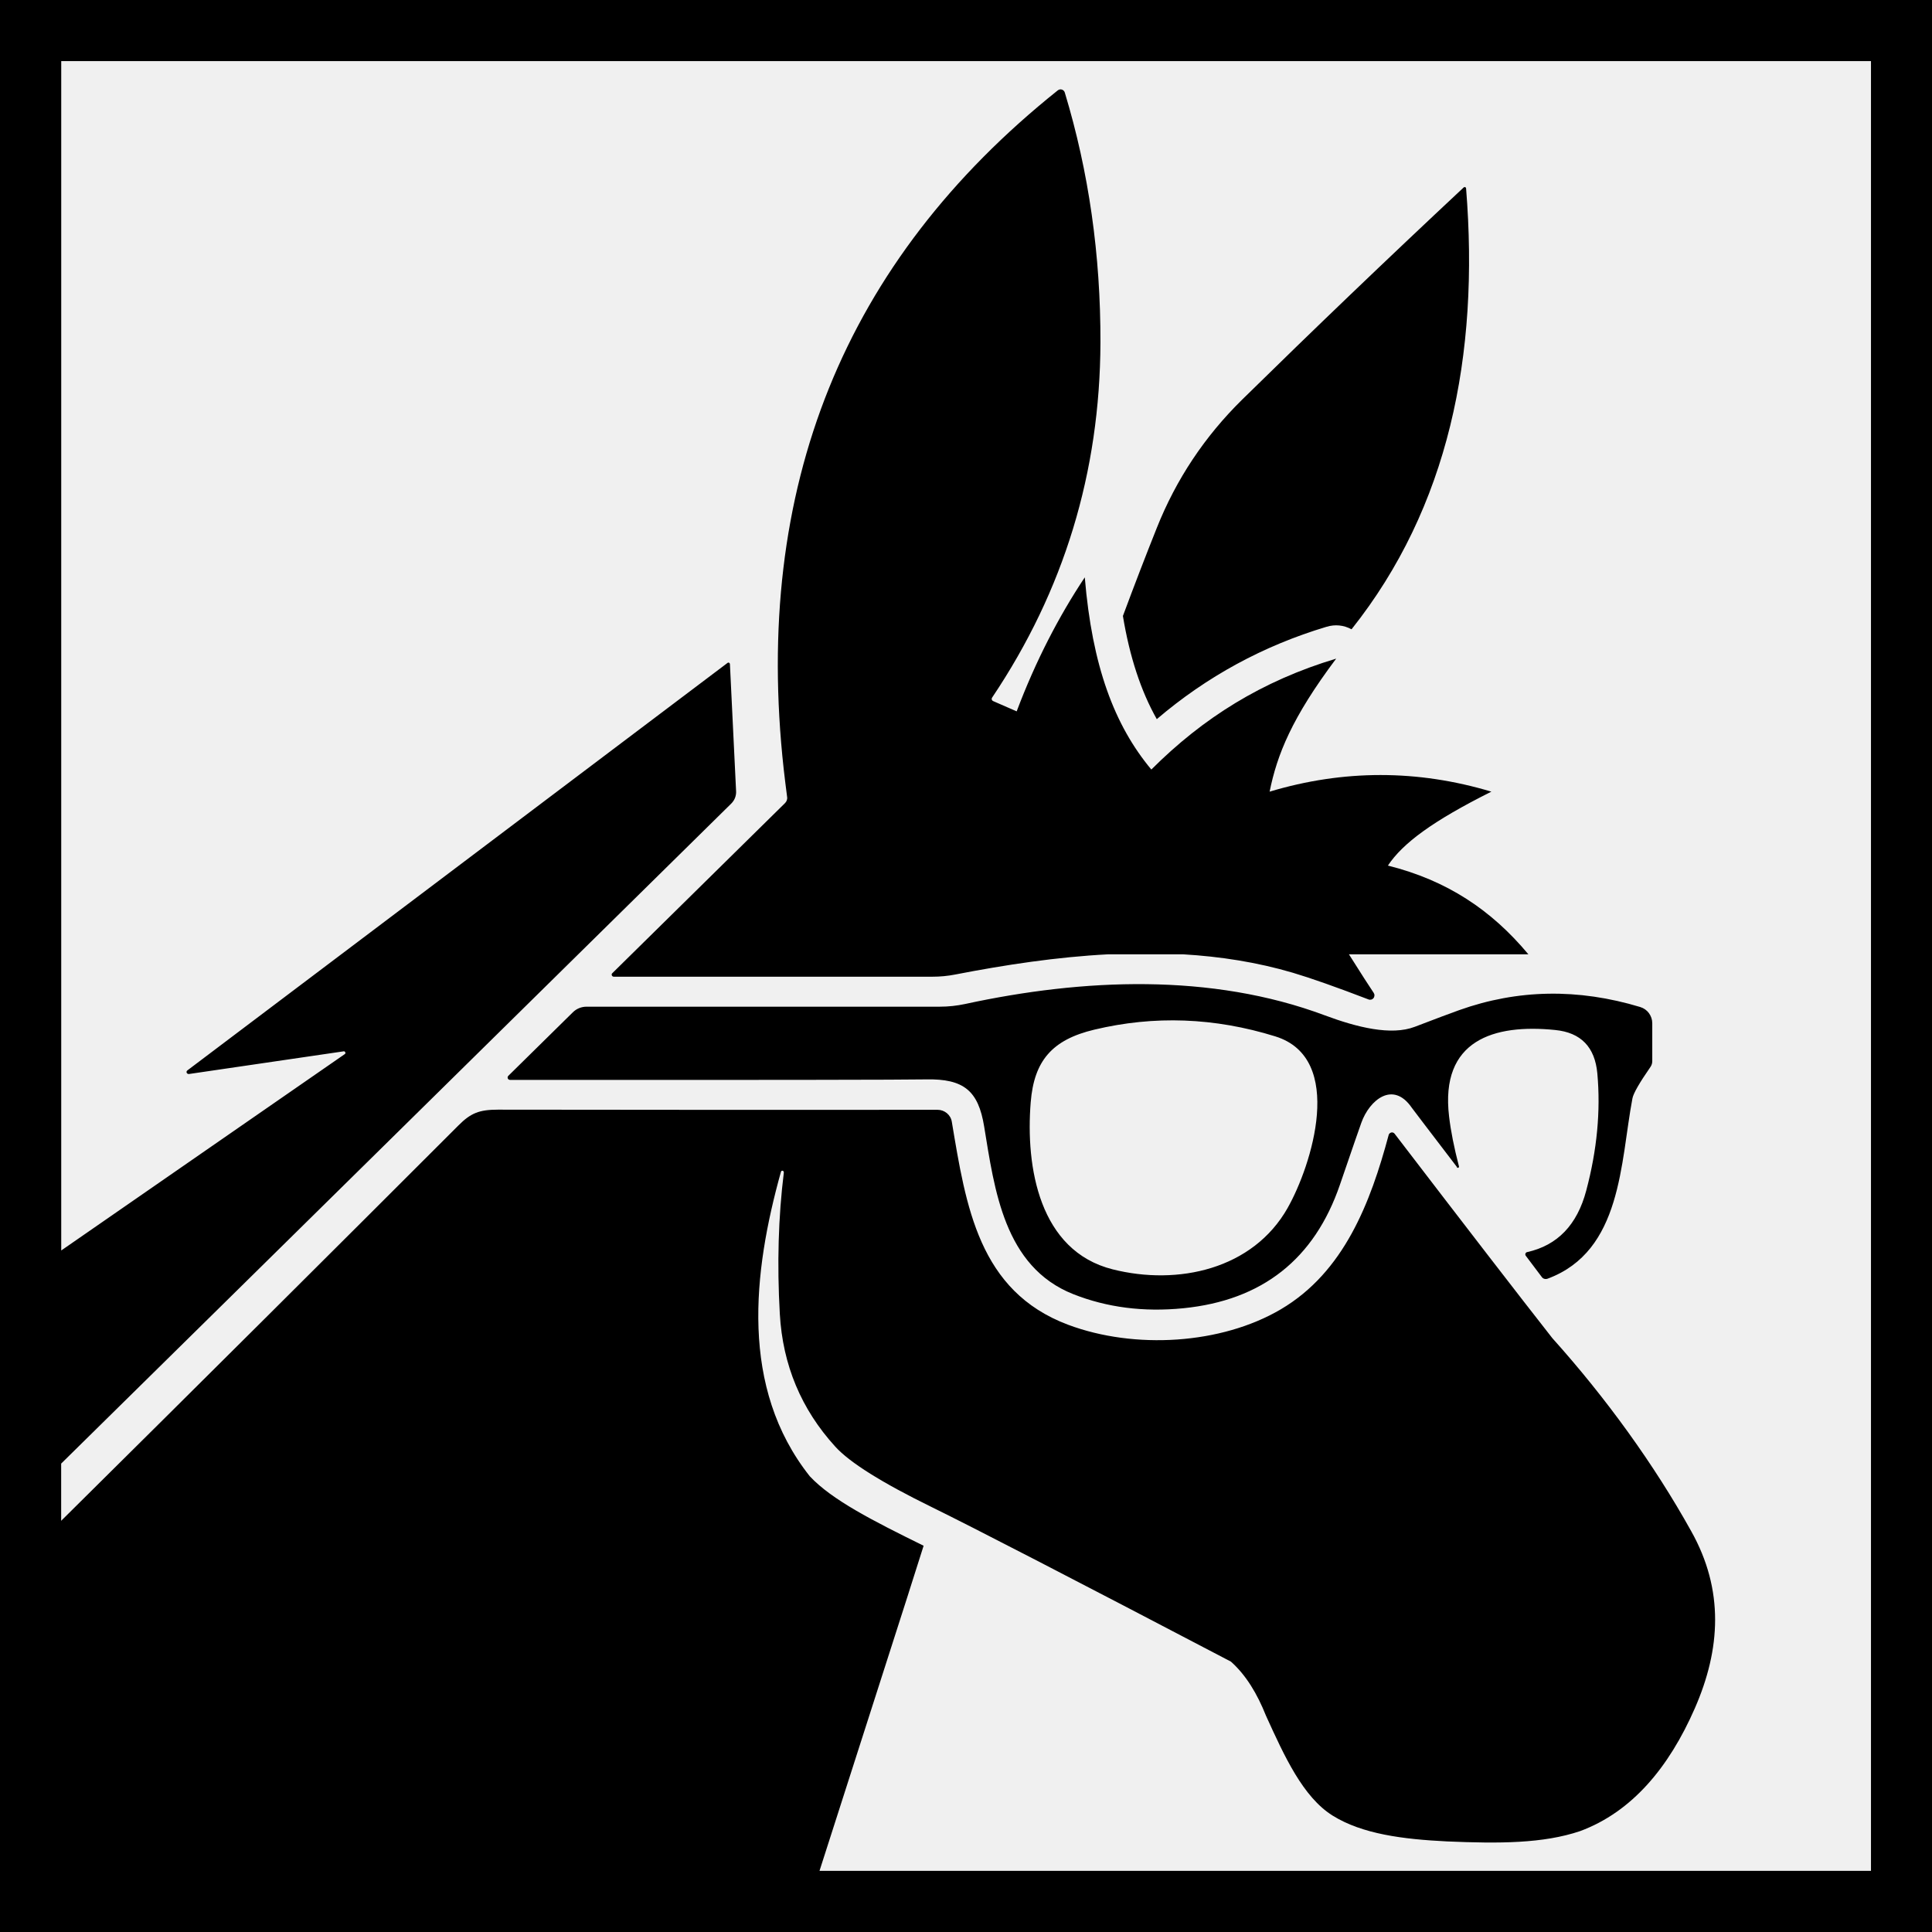
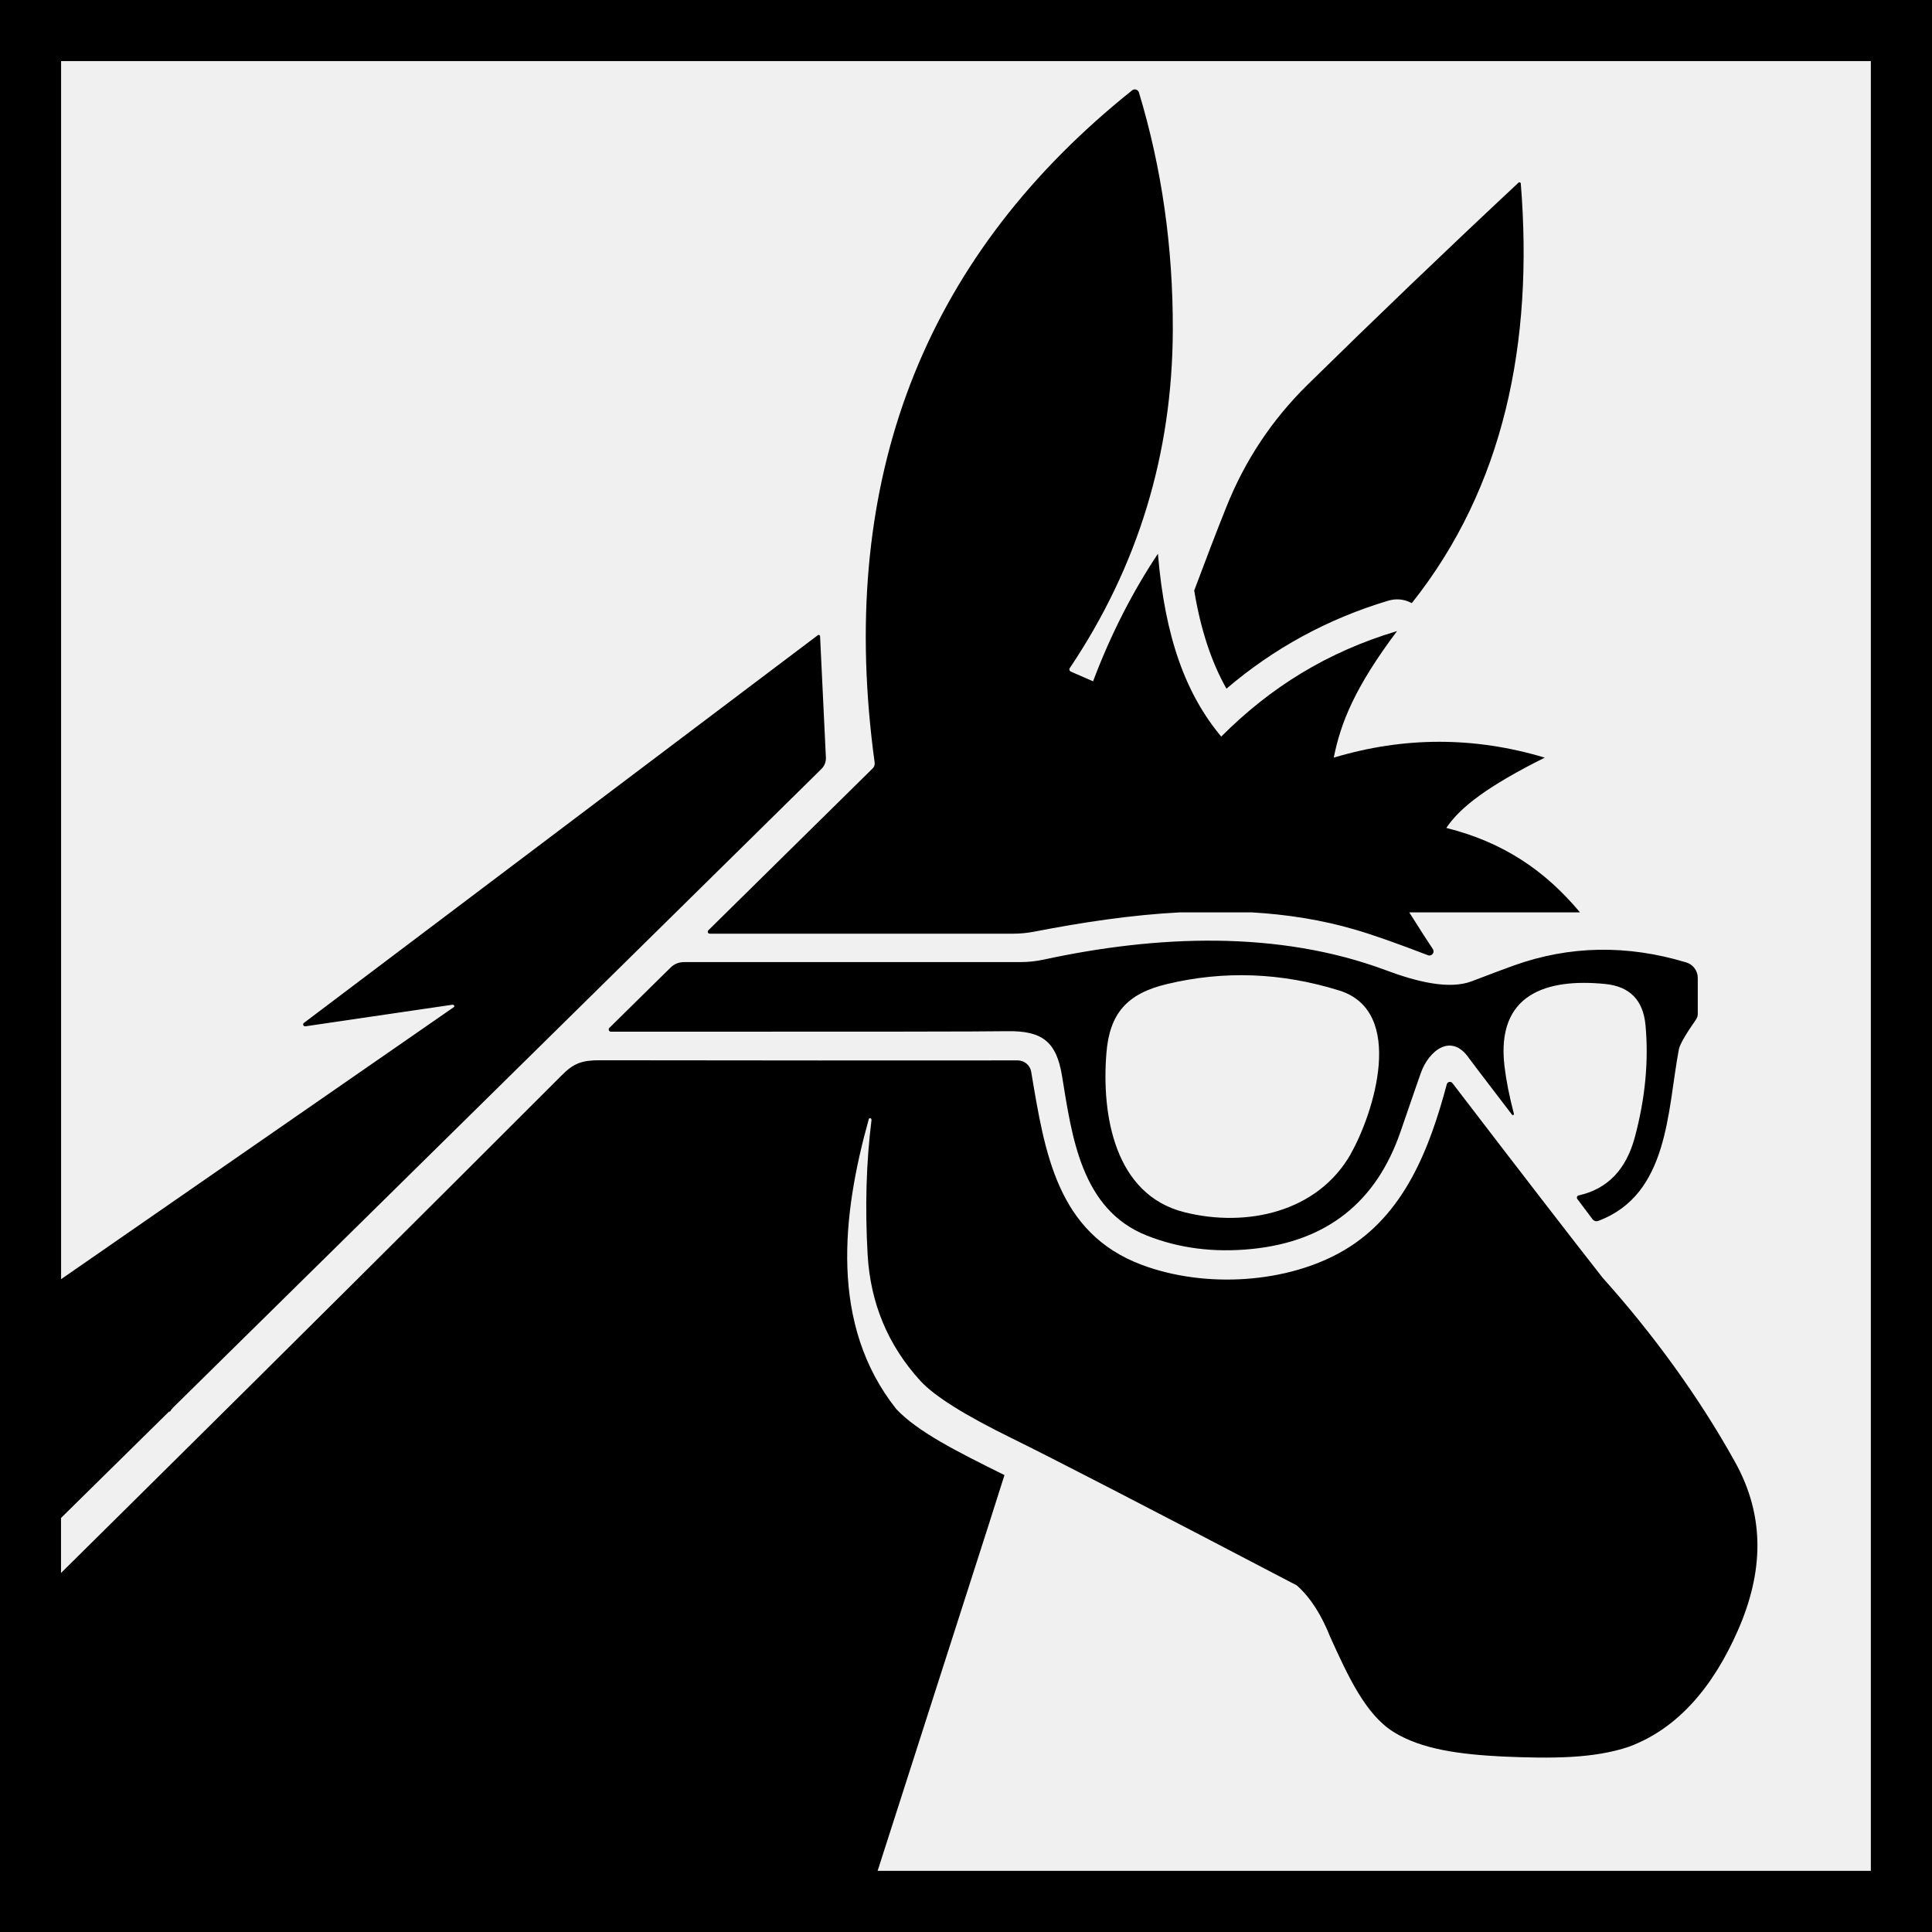
<svg xmlns="http://www.w3.org/2000/svg" viewBox="0 0 272.6 272.6" width="272.6" height="272.6">
  <style>@media(prefers-color-scheme:dark){path{fill:#fff}}</style>
-   <path d="m0 0h272.6v272.6h-272.6zm110.58 165.41c.01-.05 0-.1-.03-.14c-.03-.04-.06-.07-.11-.08c-.05-.01-.09-.01-.14.01c-.04.02-.08.05-.1.1c-3.97 14.22-5.85 30.49 4.06 43c3.13 3.34 8.87 6.26 16.06 9.8l-2.13 6.7v.01l-12.56 39.16h148.36v-255.35h-255.35v167.82l27.62-19.13h0l12.39-8.58c.04-.03.07-.06.08-.11c.01-.04.01-.09-.01-.14c-.02-.04-.05-.08-.09-.11c-.04-.03-.09-.04-.14-.03l-21.83 3.2c-.06.01-.13-.01-.19-.04c-.06-.03-.1-.08-.13-.14c-.03-.06-.03-.12-.01-.18c.02-.06.05-.11.11-.15l76.22-57.5c.03-.02.07-.04.1-.04c.04 0 .08 0 .11.02c.03.02.06.04.08.07c.02.03.03.07.04.11l.87 17.95c.02.32-.04.64-.15.94c-.12.3-.3.57-.53.8l-66.93 65.93l-27.62 27.2v8.07c19.48-19.29 38.16-37.89 56.06-55.79h0c1.74-1.75 2.95-2.22 5.57-2.22c22.75.03 43.43.04 62.03.02c.48 0 .95.17 1.32.48c.37.31.62.74.69 1.22c1.99 11.89 3.79 23.9 16.41 28.63c9.38 3.51 21.61 2.77 30.01-2.18c8.91-5.25 12.65-15.02 15.22-24.61c.03-.09.07-.16.14-.22c.07-.06.15-.1.23-.12c.09-.02.18-.01.26.02c.08.03.15.08.21.16c10.1 13.19 17.52 22.81 22.26 28.85c7.57 8.43 14.35 17.81 19.57 27.2c4.69 8.34 4.17 16.69.52 25.03c-3.65 8.34-8.87 14.6-16.17 17.31c-5.22 1.77-11.47 1.77-18.77 1.46c-6.26-.31-11.99-1.04-16.17-3.65c-4.17-2.61-6.78-8.34-9.39-14.08c-1.25-3.13-2.82-5.74-4.95-7.64c-22.24-11.64-36.3-18.9-42.17-21.78c-7.05-3.45-11.61-6.3-13.66-8.56c-4.8-5.27-7.41-11.51-7.82-18.72c-.4-7.04-.21-13.69.57-19.97zm29.41-66.99c-.03.04-.05.09-.06.14c-.01.05 0 .1.01.15c.01.05.04.1.08.13c.03.04.08.07.13.09c1.12.49 2.22.97 3.3 1.44c2.68-7.11 5.95-13.41 9.61-18.91c1.04 12.52 4.17 20.86 9.39 27.12c7.3-7.3 15.65-12.52 26.08-15.65c-6.26 8.34-8.34 13.56-9.39 18.77q15.65-4.69 31.29 0c-8.34 4.17-12.52 7.3-14.6 10.43c8.34 2.09 14.6 6.26 19.82 12.52h-25.32c1.74 2.75 2.9 4.57 3.5 5.45c.07.11.11.24.1.37c-.01.13-.05.26-.13.36c-.08.1-.19.18-.32.21c-.13.03-.26.03-.38-.02c-4.54-1.74-8.1-3-10.69-3.77c-5.02-1.48-10.22-2.29-15.49-2.6h-10.56c-7.25.38-14.52 1.48-21.57 2.85c-1.06.21-2.14.31-3.21.31h-44.98c-.06 0-.12-.02-.16-.05c-.05-.03-.09-.08-.11-.13c-.02-.05-.03-.11-.02-.17c.01-.06.04-.11.08-.14l24.38-24.01c.11-.11.2-.25.25-.4c.05-.15.07-.31.04-.47c-.17-1.29-.33-2.6-.48-3.91q-6.57-59.62 38.67-95.78c.08-.06.18-.11.28-.13c.1-.02.2-.01.3.02c.1.03.19.09.26.16c.07.07.12.16.15.26c3.39 11.19 5.06 22.94 5.03 35.26c-.06 18.32-5.15 35.01-15.26 50.07zm65.58 66.24c-4.13-5.4-6.25-8.19-6.37-8.36c-2.65-3.86-5.97-1.1-7.12 2.12c-.22.6-1.23 3.51-3.02 8.74c-3.6 10.51-10.97 16.32-22.1 17.43c-5.6.56-10.78-.11-15.53-1.99c-9.77-3.87-11.11-14.78-12.57-23.66c-.82-5.03-2.86-6.75-8.2-6.64c-2.91.06-22.47.09-58.69.07c-.07 0-.13-.02-.19-.05c-.06-.04-.1-.09-.13-.15c-.03-.06-.03-.13-.02-.2c.01-.07.05-.13.09-.17l9.1-8.96c.52-.52 1.22-.8 1.95-.8h49.86c1.19 0 2.38-.13 3.55-.38c16.62-3.6 34.72-4.39 50.74 1.6c4.58 1.71 9.38 2.89 12.7 1.62q4.41-1.69 6.26-2.35q12.39-4.42 25.56-.44c.49.15.92.45 1.22.86c.3.41.47.91.47 1.42v5.36c0 .29-.09.58-.26.82c-1.56 2.25-2.41 3.73-2.54 4.44c-1.71 9.04-1.46 21.54-11.97 25.43c-.14.05-.3.06-.45.02c-.15-.04-.28-.13-.37-.26l-2.26-3c-.03-.04-.06-.1-.06-.15c-.01-.06 0-.11.02-.16c.02-.05.05-.1.09-.13c.04-.04.09-.06.14-.07c4.28-.95 7.06-3.84 8.34-8.67c1.53-5.74 2.05-11.25 1.57-16.54c-.34-3.73-2.32-5.77-5.95-6.13c-8.66-.88-16.25 1.43-14.97 12.19c.24 2.07.71 4.41 1.39 7.03c.02.04.02.08 0 .12c-.01.04-.04.07-.08.09c-.04.02-.08.02-.12.01c-.04-.01-.07-.04-.09-.07zm.96-138.22c.03-.02.06-.04.1-.04c.03-.01.07-.01.1.01c.04.01.07.03.09.06c.02.03.04.06.04.1c1.9 23.58-2.49 45.04-16.16 62.22q-1.7-.9-3.54-.35q-13.37 4.01-23.94 13.03q-3.36-5.94-4.78-14.56c1.63-4.39 3.22-8.51 4.76-12.37c2.75-6.92 6.78-12.96 12.08-18.17c9.94-9.76 20.35-19.74 31.25-29.93zm-24.84 143.98c3.35-5.91 8.22-21.1-1.75-24.19c-8.57-2.66-17.08-2.97-25.53-.95c-5.97 1.42-8.51 4.4-8.98 10.25c-.74 9.15 1.2 20.96 11.56 23.57c9.2 2.32 19.79.02 24.71-8.69z" />
+   <path d="m0 0h272.6v272.6h-272.6zm122.95 157.99c.01-.04 0-.09-.03-.13c-.02-.04-.06-.07-.11-.08c-.04-.01-.09-.01-.13.01c-.04.02-.08.05-.09.09c-3.78 13.53-5.57 29.01 3.86 40.92c2.98 3.18 8.44 5.95 15.28 9.33l-2.03 6.38v.01l-15.87 49.45h140.14v-255.35h-255.35v171.87l43.6-30.2h0l11.79-8.17c.04-.02.07-.06.08-.1c.01-.04.01-.09-.01-.13c-.02-.04-.05-.08-.09-.1c-.04-.02-.09-.03-.13-.03l-20.77 3.05c-.06.01-.12 0-.18-.04c-.05-.03-.1-.08-.12-.13c-.02-.06-.03-.12-.01-.17c.02-.06.05-.11.1-.14l72.52-54.71c.03-.02.06-.04.1-.04c.04 0 .07 0 .1.02c.03.02.06.04.08.07c.02.03.03.06.03.1l.82 17.08c.02.31-.03.61-.14.9c-.11.29-.28.54-.5.76l-63.68 62.73l-27.75 27.33c-.21.21-.39.44-.54.69v-.16l-15.31 15.08v7.76l11.19-11.07c20.75-20.53 40.57-40.25 59.47-59.16h0c1.66-1.67 2.81-2.11 5.3-2.11c21.65.03 41.32.04 59.02.02c.46 0 .9.16 1.25.45c.35.3.59.71.66 1.16c1.9 11.31 3.6 22.74 15.61 27.24c8.92 3.34 20.56 2.64 28.55-2.07c8.48-4.99 12.04-14.29 14.48-23.42c.02-.08.07-.16.13-.21c.06-.06.14-.1.22-.11c.08-.02.17-.01.25.02c.08.03.15.08.2.15c9.61 12.55 16.67 21.7 21.18 27.45c7.2 8.02 13.66 16.95 18.62 25.88c4.47 7.94 3.97 15.88.5 23.82c-3.47 7.94-8.44 13.89-15.38 16.47c-4.96 1.69-10.92 1.69-17.86 1.39c-5.95-.3-11.41-.99-15.38-3.47c-3.97-2.48-6.45-7.94-8.93-13.4c-1.19-2.98-2.68-5.46-4.71-7.27c-21.17-11.08-34.54-17.98-40.12-20.72c-6.71-3.28-11.04-6-13-8.15c-4.57-5.01-7.05-10.95-7.44-17.81c-.38-6.7-.2-13.03.55-19zm27.99-63.74c-.03.04-.04.09-.05.14c-.01.05 0 .1.01.15c.01.05.04.09.07.13c.03.04.07.07.12.09c1.06.46 2.11.92 3.14 1.37c2.55-6.77 5.66-12.76 9.15-18c.99 11.91 3.97 19.85 8.93 25.8c6.95-6.95 14.89-11.91 24.81-14.89c-5.95 7.94-7.94 12.9-8.93 17.86q14.89-4.47 29.77 0c-7.94 3.97-11.91 6.95-13.89 9.92c7.94 1.98 13.89 5.95 18.86 11.91h-24.09c1.65 2.62 2.76 4.34 3.33 5.18c.07.1.1.23.1.35c-.01.12-.05.24-.13.34c-.08.1-.18.17-.3.2c-.12.03-.25.03-.36-.02c-4.32-1.66-7.71-2.86-10.17-3.58c-4.78-1.41-9.72-2.18-14.74-2.47h-10.05c-6.9.36-13.82 1.41-20.52 2.71c-1.01.2-2.03.3-3.06.3h-42.8c-.06 0-.11-.02-.16-.05c-.05-.03-.08-.07-.1-.12c-.02-.05-.03-.11-.02-.16c.01-.05.04-.1.08-.14l23.19-22.85c.11-.1.19-.23.24-.38c.05-.14.06-.3.04-.45c-.17-1.23-.32-2.47-.46-3.72q-6.25-56.73 36.8-91.13c.08-.06.17-.1.26-.12c.1-.02.19-.01.29.02c.09.03.18.08.25.15c.07.07.12.16.15.25c3.22 10.65 4.82 21.83 4.78 33.55c-.06 17.43-4.9 33.31-14.52 47.65zm62.4 63.03c-3.93-5.14-5.95-7.79-6.06-7.96c-2.52-3.67-5.68-1.04-6.78 2.01c-.21.57-1.17 3.34-2.88 8.32c-3.43 10-10.44 15.53-21.03 16.58c-5.33.53-10.26-.1-14.78-1.9c-9.3-3.68-10.57-14.06-11.96-22.51c-.78-4.78-2.72-6.42-7.8-6.32c-2.77.06-21.38.08-55.84.07c-.06 0-.13-.02-.18-.05c-.05-.03-.1-.09-.12-.14c-.02-.06-.03-.12-.02-.19c.01-.06.04-.12.09-.16l8.65-8.52c.5-.49 1.16-.76 1.86-.76h47.44c1.14 0 2.27-.12 3.37-.36c15.81-3.42 33.04-4.18 48.28 1.52c4.36 1.63 8.92 2.75 12.09 1.54q4.2-1.61 5.95-2.23q11.79-4.21 24.32-.42c.46.14.87.43 1.16.82c.29.39.45.86.45 1.35v5.1c0 .28-.09.55-.25.78c-1.49 2.14-2.3 3.55-2.42 4.23c-1.63 8.6-1.39 20.49-11.39 24.19c-.14.05-.29.06-.43.01c-.14-.04-.26-.13-.35-.24l-2.15-2.86c-.03-.04-.05-.09-.06-.15c-.01-.05 0-.11.01-.16c.02-.05.05-.09.09-.13c.04-.03.09-.06.14-.07c4.07-.9 6.72-3.65 7.94-8.25c1.46-5.46 1.96-10.71 1.5-15.74c-.32-3.55-2.21-5.49-5.66-5.84c-8.24-.83-15.46 1.36-14.24 11.6c.23 1.96.67 4.19 1.32 6.69c.01.04.02.07 0 .11c-.01.04-.04.06-.07.08c-.03.02-.07.02-.11.01c-.04-.01-.07-.04-.09-.07zm.91-131.51c.03-.02.06-.04.1-.04c.03-.01.07-.01.1.01q.06.01.09.06c.02.03.04.06.04.1c1.81 22.44-2.37 42.85-15.38 59.2q-1.61-.86-3.37-.33q-12.72 3.82-22.78 12.4q-3.2-5.65-4.55-13.85c1.56-4.17 3.06-8.1 4.53-11.77c2.62-6.58 6.45-12.34 11.49-17.29c9.46-9.29 19.36-18.79 29.73-28.48zm-23.64 136.99c3.19-5.63 7.82-20.08-1.67-23.01c-8.15-2.53-16.25-2.83-24.29-.9c-5.68 1.35-8.1 4.19-8.54 9.76c-.7 8.7 1.14 19.95 11 22.43c8.75 2.2 18.83.02 23.51-8.27z" />
</svg>
